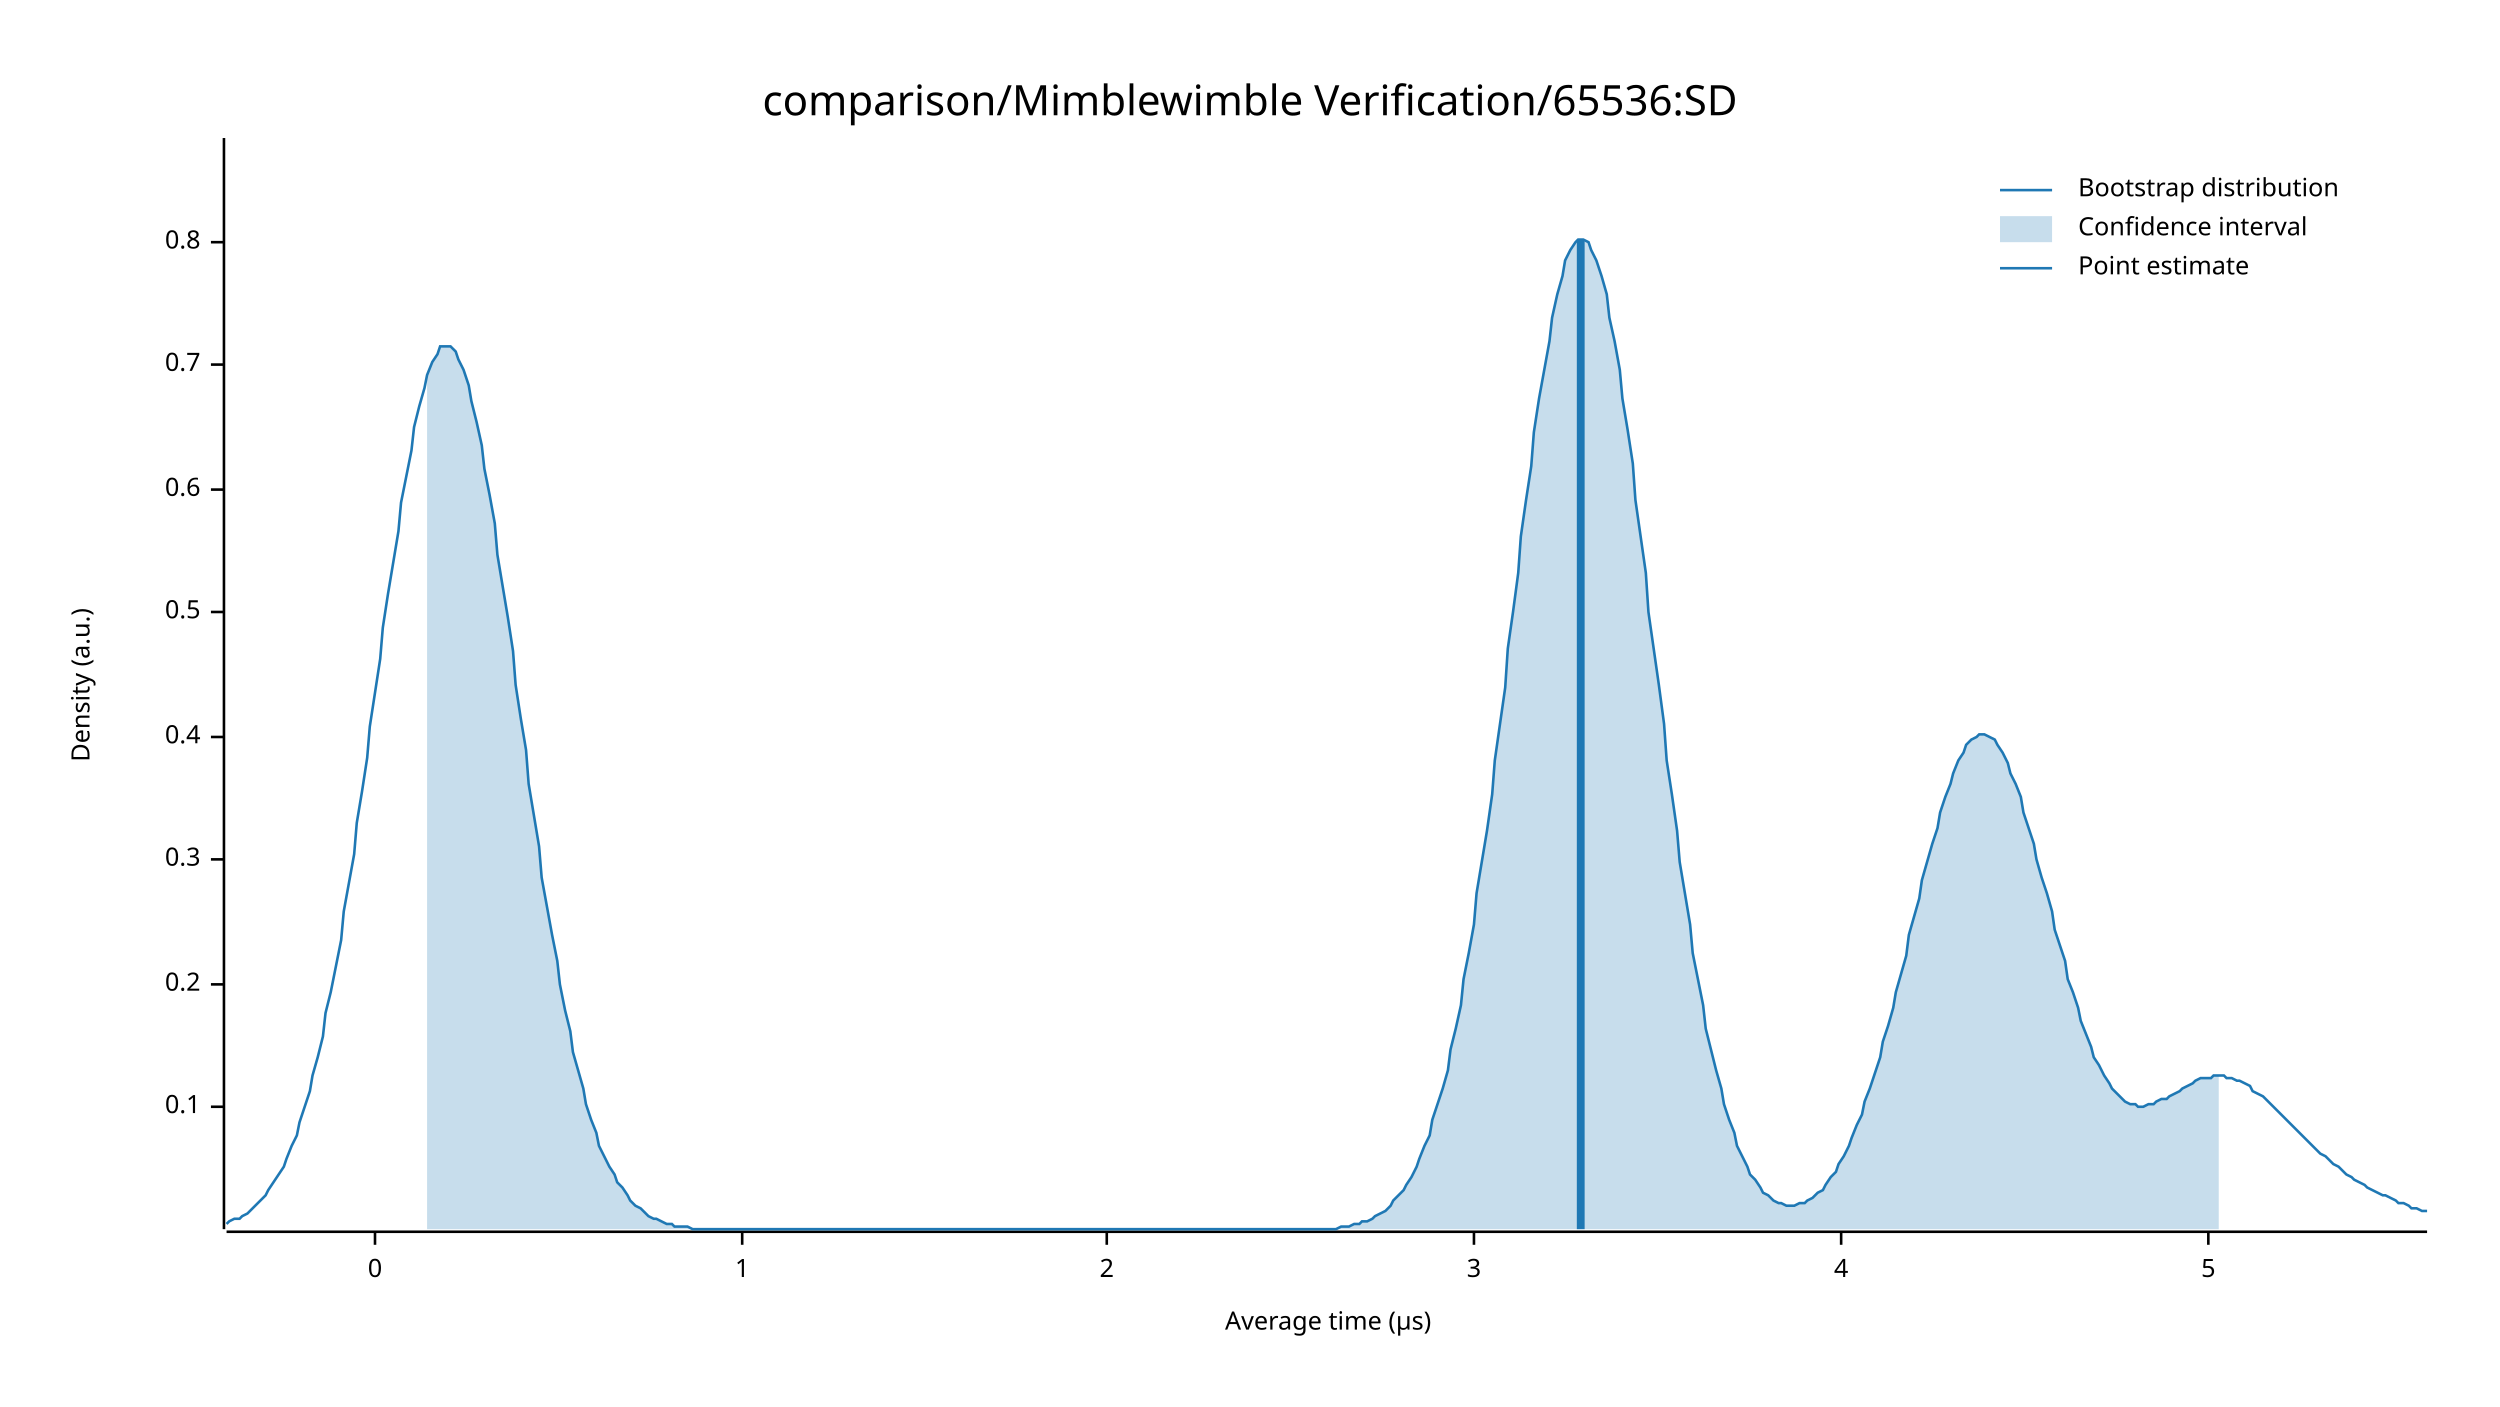
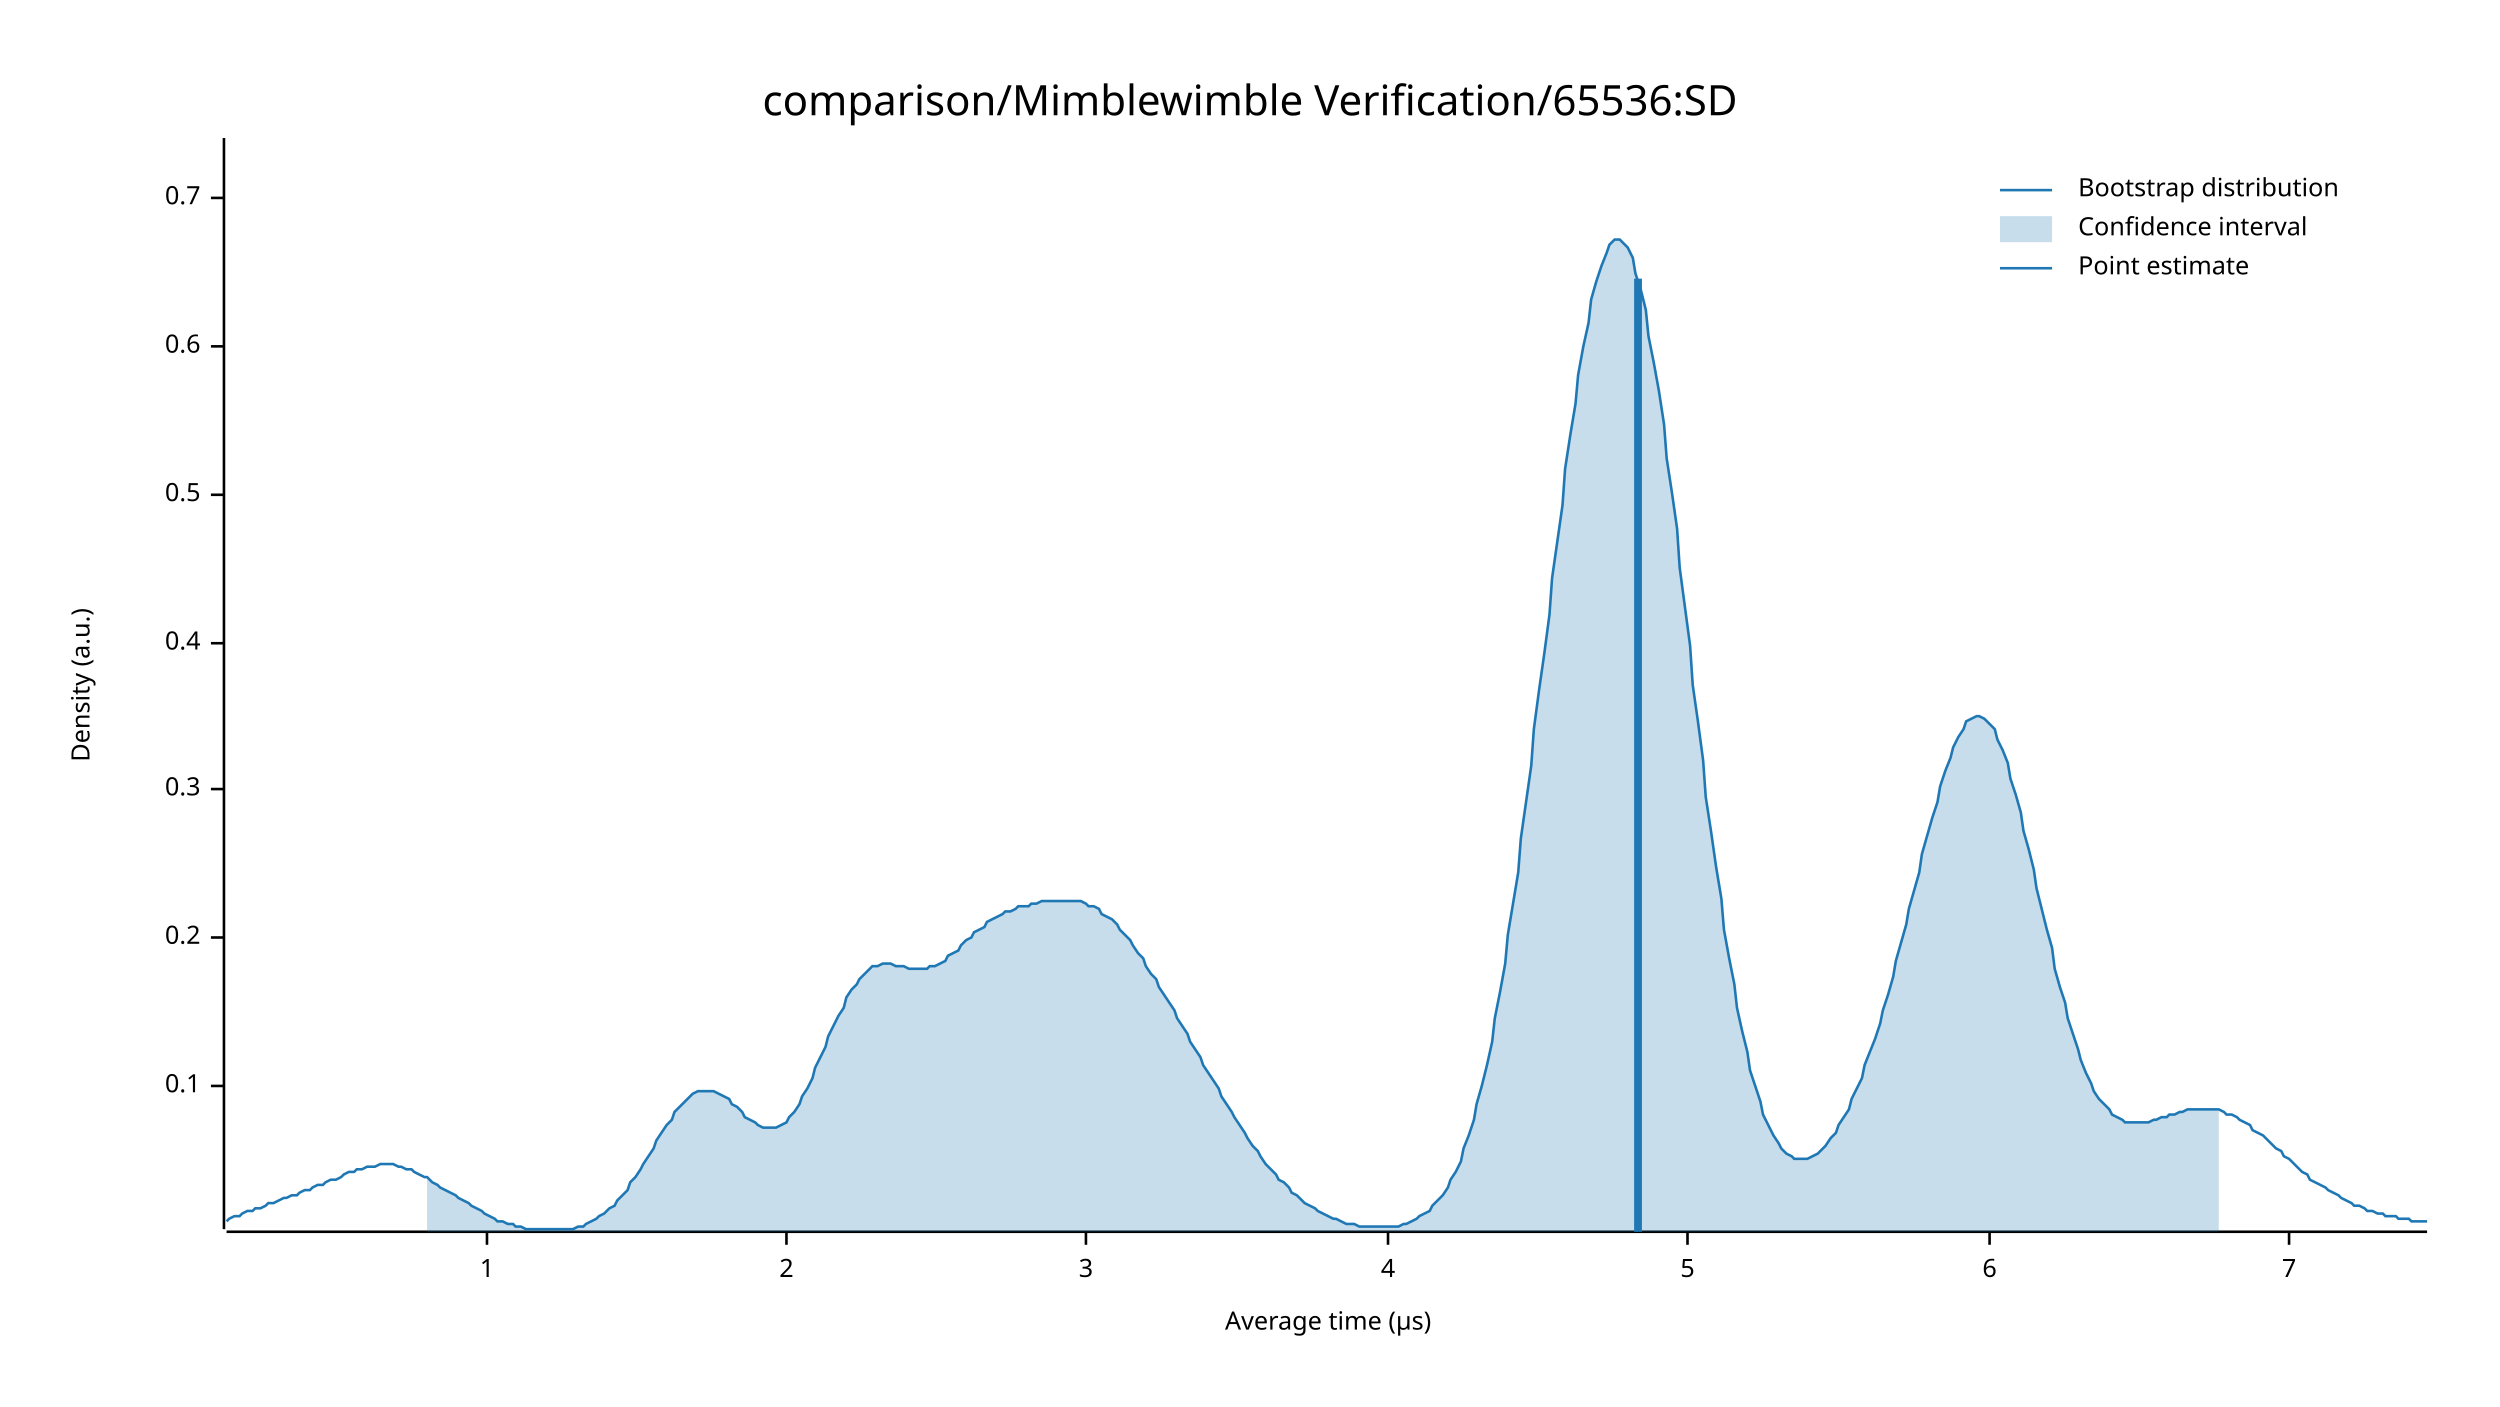
<svg xmlns="http://www.w3.org/2000/svg" width="960" height="540" viewBox="0 0 960 540">
  <text x="480" y="32" dy="0.76em" text-anchor="middle" font-family="sans-serif" font-size="16.129" opacity="1" fill="#000000">
comparison/Mimblewimble Verification/65536:SD
</text>
  <text x="27" y="263" dy="0.76em" text-anchor="middle" font-family="sans-serif" font-size="9.677" opacity="1" fill="#000000" transform="rotate(270, 27, 263)">
Density (a.u.)
</text>
  <text x="510" y="513" dy="-0.5ex" text-anchor="middle" font-family="sans-serif" font-size="9.677" opacity="1" fill="#000000">
Average time (µs)
</text>
  <polyline fill="none" opacity="1" stroke="#000000" stroke-width="1" points="86,53 86,472 " />
-   <text x="77" y="425" dy="0.5ex" text-anchor="end" font-family="sans-serif" font-size="9.677" opacity="1" fill="#000000">
+   <text x="77" y="417" dy="0.5ex" text-anchor="end" font-family="sans-serif" font-size="9.677" opacity="1" fill="#000000">
0.1
</text>
-   <polyline fill="none" opacity="1" stroke="#000000" stroke-width="1" points="81,425 86,425 " />
-   <text x="77" y="378" dy="0.5ex" text-anchor="end" font-family="sans-serif" font-size="9.677" opacity="1" fill="#000000">
+   <polyline fill="none" opacity="1" stroke="#000000" stroke-width="1" points="81,417 86,417 " />
+   <text x="77" y="360" dy="0.5ex" text-anchor="end" font-family="sans-serif" font-size="9.677" opacity="1" fill="#000000">
0.2
</text>
-   <polyline fill="none" opacity="1" stroke="#000000" stroke-width="1" points="81,378 86,378 " />
-   <text x="77" y="330" dy="0.5ex" text-anchor="end" font-family="sans-serif" font-size="9.677" opacity="1" fill="#000000">
+   <polyline fill="none" opacity="1" stroke="#000000" stroke-width="1" points="81,360 86,360 " />
+   <text x="77" y="303" dy="0.5ex" text-anchor="end" font-family="sans-serif" font-size="9.677" opacity="1" fill="#000000">
0.3
</text>
-   <polyline fill="none" opacity="1" stroke="#000000" stroke-width="1" points="81,330 86,330 " />
-   <text x="77" y="283" dy="0.5ex" text-anchor="end" font-family="sans-serif" font-size="9.677" opacity="1" fill="#000000">
+   <polyline fill="none" opacity="1" stroke="#000000" stroke-width="1" points="81,303 86,303 " />
+   <text x="77" y="247" dy="0.5ex" text-anchor="end" font-family="sans-serif" font-size="9.677" opacity="1" fill="#000000">
0.4
</text>
-   <polyline fill="none" opacity="1" stroke="#000000" stroke-width="1" points="81,283 86,283 " />
-   <text x="77" y="235" dy="0.5ex" text-anchor="end" font-family="sans-serif" font-size="9.677" opacity="1" fill="#000000">
+   <polyline fill="none" opacity="1" stroke="#000000" stroke-width="1" points="81,247 86,247 " />
+   <text x="77" y="190" dy="0.5ex" text-anchor="end" font-family="sans-serif" font-size="9.677" opacity="1" fill="#000000">
0.5
</text>
-   <polyline fill="none" opacity="1" stroke="#000000" stroke-width="1" points="81,235 86,235 " />
-   <text x="77" y="188" dy="0.5ex" text-anchor="end" font-family="sans-serif" font-size="9.677" opacity="1" fill="#000000">
+   <polyline fill="none" opacity="1" stroke="#000000" stroke-width="1" points="81,190 86,190 " />
+   <text x="77" y="133" dy="0.5ex" text-anchor="end" font-family="sans-serif" font-size="9.677" opacity="1" fill="#000000">
0.6
</text>
-   <polyline fill="none" opacity="1" stroke="#000000" stroke-width="1" points="81,188 86,188 " />
-   <text x="77" y="140" dy="0.5ex" text-anchor="end" font-family="sans-serif" font-size="9.677" opacity="1" fill="#000000">
+   <polyline fill="none" opacity="1" stroke="#000000" stroke-width="1" points="81,133 86,133 " />
+   <text x="77" y="76" dy="0.5ex" text-anchor="end" font-family="sans-serif" font-size="9.677" opacity="1" fill="#000000">
0.7
</text>
-   <polyline fill="none" opacity="1" stroke="#000000" stroke-width="1" points="81,140 86,140 " />
-   <text x="77" y="93" dy="0.5ex" text-anchor="end" font-family="sans-serif" font-size="9.677" opacity="1" fill="#000000">
- 0.8
- </text>
-   <polyline fill="none" opacity="1" stroke="#000000" stroke-width="1" points="81,93 86,93 " />
+   <polyline fill="none" opacity="1" stroke="#000000" stroke-width="1" points="81,76 86,76 " />
  <polyline fill="none" opacity="1" stroke="#000000" stroke-width="1" points="87,473 932,473 " />
-   <text x="144" y="483" dy="0.76em" text-anchor="middle" font-family="sans-serif" font-size="9.677" opacity="1" fill="#000000">
- 0
- </text>
-   <polyline fill="none" opacity="1" stroke="#000000" stroke-width="1" points="144,473 144,478 " />
-   <text x="285" y="483" dy="0.76em" text-anchor="middle" font-family="sans-serif" font-size="9.677" opacity="1" fill="#000000">
+   <text x="187" y="483" dy="0.76em" text-anchor="middle" font-family="sans-serif" font-size="9.677" opacity="1" fill="#000000">
1
</text>
-   <polyline fill="none" opacity="1" stroke="#000000" stroke-width="1" points="285,473 285,478 " />
-   <text x="425" y="483" dy="0.76em" text-anchor="middle" font-family="sans-serif" font-size="9.677" opacity="1" fill="#000000">
+   <polyline fill="none" opacity="1" stroke="#000000" stroke-width="1" points="187,473 187,478 " />
+   <text x="302" y="483" dy="0.76em" text-anchor="middle" font-family="sans-serif" font-size="9.677" opacity="1" fill="#000000">
2
</text>
-   <polyline fill="none" opacity="1" stroke="#000000" stroke-width="1" points="425,473 425,478 " />
-   <text x="566" y="483" dy="0.76em" text-anchor="middle" font-family="sans-serif" font-size="9.677" opacity="1" fill="#000000">
+   <polyline fill="none" opacity="1" stroke="#000000" stroke-width="1" points="302,473 302,478 " />
+   <text x="417" y="483" dy="0.76em" text-anchor="middle" font-family="sans-serif" font-size="9.677" opacity="1" fill="#000000">
3
</text>
-   <polyline fill="none" opacity="1" stroke="#000000" stroke-width="1" points="566,473 566,478 " />
-   <text x="707" y="483" dy="0.76em" text-anchor="middle" font-family="sans-serif" font-size="9.677" opacity="1" fill="#000000">
+   <polyline fill="none" opacity="1" stroke="#000000" stroke-width="1" points="417,473 417,478 " />
+   <text x="533" y="483" dy="0.76em" text-anchor="middle" font-family="sans-serif" font-size="9.677" opacity="1" fill="#000000">
4
</text>
-   <polyline fill="none" opacity="1" stroke="#000000" stroke-width="1" points="707,473 707,478 " />
-   <text x="848" y="483" dy="0.76em" text-anchor="middle" font-family="sans-serif" font-size="9.677" opacity="1" fill="#000000">
+   <polyline fill="none" opacity="1" stroke="#000000" stroke-width="1" points="533,473 533,478 " />
+   <text x="648" y="483" dy="0.76em" text-anchor="middle" font-family="sans-serif" font-size="9.677" opacity="1" fill="#000000">
5
</text>
-   <polyline fill="none" opacity="1" stroke="#000000" stroke-width="1" points="848,473 848,478 " />
-   <polyline fill="none" opacity="1" stroke="#1F78B4" stroke-width="1" points="87,470 88,469 90,468 92,468 93,467 95,466 97,464 98,463 100,461 102,459 103,457 105,454 107,451 109,448 110,445 112,440 114,436 115,431 117,425 119,419 120,413 122,406 124,398 125,389 127,381 129,371 131,361 132,350 134,339 136,328 137,316 139,304 141,291 142,279 144,266 146,253 147,241 149,228 151,216 153,204 154,193 156,183 158,173 159,164 161,156 163,149 164,144 166,139 168,136 169,133 171,133 173,133 175,135 176,138 178,142 180,148 181,154 183,162 185,171 186,180 188,190 190,201 191,213 193,225 195,237 197,250 198,263 200,276 202,288 203,301 205,313 207,325 208,337 210,348 212,359 214,369 215,378 217,388 219,396 220,404 222,411 224,418 225,424 227,430 229,435 230,440 232,444 234,448 236,451 237,454 239,456 241,459 242,461 244,463 246,464 247,465 249,467 251,468 252,468 254,469 256,470 258,470 259,471 261,471 263,471 264,471 266,472 268,472 269,472 271,472 273,472 274,472 276,472 278,472 280,472 281,472 283,472 285,472 286,472 288,472 290,472 291,472 293,472 295,472 296,472 298,472 300,472 302,472 303,472 305,472 307,472 308,472 310,472 312,472 313,472 315,472 317,472 318,472 320,472 322,472 324,472 325,472 327,472 329,472 330,472 332,472 334,472 335,472 337,472 339,472 341,472 342,472 344,472 346,472 347,472 349,472 351,472 352,472 354,472 356,472 357,472 359,472 361,472 363,472 364,472 366,472 368,472 369,472 371,472 373,472 374,472 376,472 378,472 379,472 381,472 383,472 385,472 386,472 388,472 390,472 391,472 393,472 395,472 396,472 398,472 400,472 401,472 403,472 405,472 407,472 408,472 410,472 412,472 413,472 415,472 417,472 418,472 420,472 422,472 423,472 425,472 427,472 429,472 430,472 432,472 434,472 435,472 437,472 439,472 440,472 442,472 444,472 445,472 447,472 449,472 451,472 452,472 454,472 456,472 457,472 459,472 461,472 462,472 464,472 466,472 468,472 469,472 471,472 473,472 474,472 476,472 478,472 479,472 481,472 483,472 484,472 486,472 488,472 490,472 491,472 493,472 495,472 496,472 498,472 500,472 501,472 503,472 505,472 506,472 508,472 510,472 512,472 513,472 515,471 517,471 518,471 520,470 522,470 523,469 525,469 527,468 528,467 530,466 532,465 534,463 535,461 537,459 539,457 540,455 542,452 544,448 545,445 547,440 549,436 550,430 552,424 554,418 556,411 557,403 559,395 561,386 562,376 564,366 566,355 567,343 569,331 571,319 573,305 574,292 576,278 578,264 579,249 581,235 583,220 584,206 586,192 588,179 589,166 591,153 593,142 595,131 596,122 598,113 600,106 601,100 603,96 605,93 606,92 608,92 610,93 611,96 613,100 615,106 617,113 618,122 620,131 622,142 623,153 625,165 627,178 628,192 630,206 632,220 633,235 635,249 637,263 639,278 640,292 642,305 644,319 645,331 647,343 649,355 650,366 652,376 654,386 655,395 657,403 659,411 661,418 662,424 664,430 666,435 667,440 669,444 671,448 672,451 674,453 676,456 677,458 679,459 681,461 683,462 684,462 686,463 688,463 689,463 691,462 693,462 694,461 696,460 698,458 700,457 701,455 703,452 705,450 706,447 708,444 710,440 711,437 713,432 715,428 716,423 718,418 720,412 722,406 723,400 725,394 727,387 728,381 730,374 732,367 733,359 735,352 737,345 738,338 740,331 742,324 744,318 745,312 747,306 749,301 750,297 752,292 754,289 755,286 757,284 759,283 760,282 762,282 764,283 766,284 767,286 769,289 771,293 772,297 774,301 776,306 777,312 779,318 781,324 782,330 784,337 786,343 788,350 789,357 791,363 793,369 794,376 796,381 798,387 799,392 801,397 803,402 804,406 806,409 808,413 810,416 811,418 813,420 815,422 816,423 818,424 820,424 821,425 823,425 825,424 827,424 828,423 830,422 832,422 833,421 835,420 837,419 838,418 840,417 842,416 843,415 845,414 847,414 849,414 850,413 852,413 854,413 855,414 857,414 859,415 860,415 862,416 864,417 865,419 867,420 869,421 871,423 872,424 874,426 876,428 877,429 879,431 881,433 882,434 884,436 886,438 887,439 889,441 891,443 893,444 894,445 896,447 898,448 899,449 901,451 903,452 904,453 906,454 908,455 909,456 911,457 913,458 915,459 916,459 918,460 920,461 921,462 923,462 925,463 926,464 928,464 930,465 932,465 " />
-   <polygon opacity="0.25" fill="#1F78B4" points="164,144 166,139 168,136 169,133 171,133 173,133 175,135 176,138 178,142 180,148 181,154 183,162 185,171 186,180 188,190 190,201 191,213 193,225 195,237 197,250 198,263 200,276 202,288 203,301 205,313 207,325 208,337 210,348 212,359 214,369 215,378 217,388 219,396 220,404 222,411 224,418 225,424 227,430 229,435 230,440 232,444 234,448 236,451 237,454 239,456 241,459 242,461 244,463 246,464 247,465 249,467 251,468 252,468 254,469 256,470 258,470 259,471 261,471 263,471 264,471 266,472 268,472 269,472 271,472 273,472 274,472 276,472 278,472 280,472 281,472 283,472 285,472 286,472 288,472 290,472 291,472 293,472 295,472 296,472 298,472 300,472 302,472 303,472 305,472 307,472 308,472 310,472 312,472 313,472 315,472 317,472 318,472 320,472 322,472 324,472 325,472 327,472 329,472 330,472 332,472 334,472 335,472 337,472 339,472 341,472 342,472 344,472 346,472 347,472 349,472 351,472 352,472 354,472 356,472 357,472 359,472 361,472 363,472 364,472 366,472 368,472 369,472 371,472 373,472 374,472 376,472 378,472 379,472 381,472 383,472 385,472 386,472 388,472 390,472 391,472 393,472 395,472 396,472 398,472 400,472 401,472 403,472 405,472 407,472 408,472 410,472 412,472 413,472 415,472 417,472 418,472 420,472 422,472 423,472 425,472 427,472 429,472 430,472 432,472 434,472 435,472 437,472 439,472 440,472 442,472 444,472 445,472 447,472 449,472 451,472 452,472 454,472 456,472 457,472 459,472 461,472 462,472 464,472 466,472 468,472 469,472 471,472 473,472 474,472 476,472 478,472 479,472 481,472 483,472 484,472 486,472 488,472 490,472 491,472 493,472 495,472 496,472 498,472 500,472 501,472 503,472 505,472 506,472 508,472 510,472 512,472 513,472 515,471 517,471 518,471 520,470 522,470 523,469 525,469 527,468 528,467 530,466 532,465 534,463 535,461 537,459 539,457 540,455 542,452 544,448 545,445 547,440 549,436 550,430 552,424 554,418 556,411 557,403 559,395 561,386 562,376 564,366 566,355 567,343 569,331 571,319 573,305 574,292 576,278 578,264 579,249 581,235 583,220 584,206 586,192 588,179 589,166 591,153 593,142 595,131 596,122 598,113 600,106 601,100 603,96 605,93 606,92 608,92 610,93 611,96 613,100 615,106 617,113 618,122 620,131 622,142 623,153 625,165 627,178 628,192 630,206 632,220 633,235 635,249 637,263 639,278 640,292 642,305 644,319 645,331 647,343 649,355 650,366 652,376 654,386 655,395 657,403 659,411 661,418 662,424 664,430 666,435 667,440 669,444 671,448 672,451 674,453 676,456 677,458 679,459 681,461 683,462 684,462 686,463 688,463 689,463 691,462 693,462 694,461 696,460 698,458 700,457 701,455 703,452 705,450 706,447 708,444 710,440 711,437 713,432 715,428 716,423 718,418 720,412 722,406 723,400 725,394 727,387 728,381 730,374 732,367 733,359 735,352 737,345 738,338 740,331 742,324 744,318 745,312 747,306 749,301 750,297 752,292 754,289 755,286 757,284 759,283 760,282 762,282 764,283 766,284 767,286 769,289 771,293 772,297 774,301 776,306 777,312 779,318 781,324 782,330 784,337 786,343 788,350 789,357 791,363 793,369 794,376 796,381 798,387 799,392 801,397 803,402 804,406 806,409 808,413 810,416 811,418 813,420 815,422 816,423 818,424 820,424 821,425 823,425 825,424 827,424 828,423 830,422 832,422 833,421 835,420 837,419 838,418 840,417 842,416 843,415 845,414 847,414 849,414 850,413 852,413 852,472 164,472 " />
-   <polyline fill="none" opacity="1" stroke="#1F78B4" stroke-width="3" points="607,472 607,92 " />
+   <polyline fill="none" opacity="1" stroke="#000000" stroke-width="1" points="648,473 648,478 " />
+   <text x="764" y="483" dy="0.76em" text-anchor="middle" font-family="sans-serif" font-size="9.677" opacity="1" fill="#000000">
+ 6
+ </text>
+   <polyline fill="none" opacity="1" stroke="#000000" stroke-width="1" points="764,473 764,478 " />
+   <text x="879" y="483" dy="0.76em" text-anchor="middle" font-family="sans-serif" font-size="9.677" opacity="1" fill="#000000">
+ 7
+ </text>
+   <polyline fill="none" opacity="1" stroke="#000000" stroke-width="1" points="879,473 879,478 " />
+   <polyline fill="none" opacity="1" stroke="#1F78B4" stroke-width="1" points="87,469 88,468 90,467 92,467 93,466 95,465 97,465 98,464 100,464 102,463 103,462 105,462 107,461 109,460 110,460 112,459 114,459 115,458 117,457 119,457 120,456 122,455 124,455 125,454 127,453 129,453 131,452 132,451 134,450 136,450 137,449 139,449 141,448 142,448 144,448 146,447 147,447 149,447 151,447 153,448 154,448 156,449 158,449 159,450 161,451 163,452 164,452 166,454 168,455 169,456 171,457 173,458 175,459 176,460 178,461 180,462 181,463 183,464 185,465 186,466 188,467 190,468 191,469 193,469 195,470 197,470 198,471 200,471 202,472 203,472 205,472 207,472 208,472 210,472 212,472 214,472 215,472 217,472 219,472 220,472 222,471 224,471 225,470 227,469 229,468 230,467 232,466 234,464 236,463 237,461 239,459 241,457 242,454 244,452 246,449 247,447 249,444 251,441 252,438 254,435 256,432 258,430 259,427 261,425 263,423 264,422 266,420 268,419 269,419 271,419 273,419 274,419 276,420 278,421 280,422 281,424 283,425 285,427 286,429 288,430 290,431 291,432 293,433 295,433 296,433 298,433 300,432 302,431 303,429 305,427 307,424 308,421 310,418 312,414 313,410 315,406 317,402 318,398 320,394 322,390 324,387 325,383 327,380 329,378 330,376 332,374 334,372 335,371 337,371 339,370 341,370 342,370 344,371 346,371 347,371 349,372 351,372 352,372 354,372 356,372 357,371 359,371 361,370 363,369 364,367 366,366 368,365 369,363 371,361 373,360 374,358 376,357 378,356 379,354 381,353 383,352 385,351 386,350 388,350 390,349 391,348 393,348 395,348 396,347 398,347 400,346 401,346 403,346 405,346 407,346 408,346 410,346 412,346 413,346 415,346 417,347 418,348 420,348 422,349 423,351 425,352 427,353 429,355 430,357 432,359 434,361 435,363 437,366 439,368 440,371 442,374 444,376 445,379 447,382 449,385 451,388 452,391 454,394 456,397 457,400 459,403 461,406 462,409 464,412 466,415 468,418 469,421 471,424 473,427 474,429 476,432 478,435 479,437 481,440 483,442 484,444 486,447 488,449 490,451 491,453 493,454 495,456 496,458 498,459 500,461 501,462 503,463 505,464 506,465 508,466 510,467 512,468 513,468 515,469 517,470 518,470 520,470 522,471 523,471 525,471 527,471 528,471 530,471 532,471 534,471 535,471 537,471 539,470 540,470 542,469 544,468 545,467 547,466 549,465 550,463 552,461 554,459 556,456 557,453 559,450 561,446 562,441 564,436 566,430 567,424 569,417 571,409 573,400 574,391 576,381 578,370 579,359 581,347 583,335 584,322 586,308 588,294 589,280 591,265 593,251 595,236 596,222 598,208 600,194 601,180 603,167 605,155 606,144 608,133 610,124 611,115 613,108 615,102 617,97 618,94 620,92 622,92 623,93 625,95 627,99 628,105 630,111 632,119 633,129 635,139 637,150 639,163 640,176 642,189 644,203 645,218 647,233 649,248 650,263 652,277 654,292 655,306 657,319 659,333 661,345 662,357 664,368 666,378 667,387 669,396 671,404 672,411 674,417 676,423 677,428 679,432 681,436 683,439 684,441 686,443 688,444 689,445 691,445 693,445 694,445 696,444 698,443 700,441 701,440 703,437 705,435 706,432 708,429 710,426 711,422 713,418 715,414 716,409 718,404 720,399 722,393 723,388 725,382 727,375 728,369 730,362 732,355 733,349 735,342 737,335 738,328 740,321 742,314 744,308 745,302 747,296 749,291 750,287 752,283 754,280 755,277 757,276 759,275 760,275 762,276 764,278 766,280 767,284 769,288 771,293 772,299 774,305 776,312 777,319 779,326 781,334 782,341 784,349 786,357 788,364 789,372 791,379 793,385 794,391 796,397 798,403 799,407 801,412 803,416 804,419 806,422 808,424 810,426 811,428 813,429 815,430 816,431 818,431 820,431 821,431 823,431 825,431 827,430 828,430 830,429 832,429 833,428 835,428 837,427 838,427 840,426 842,426 843,426 845,426 847,426 849,426 850,426 852,426 854,427 855,428 857,428 859,429 860,430 862,431 864,432 865,434 867,435 869,436 871,438 872,439 874,441 876,442 877,444 879,445 881,447 882,448 884,450 886,451 887,453 889,454 891,455 893,456 894,457 896,458 898,459 899,460 901,461 903,462 904,463 906,463 908,464 909,465 911,465 913,466 915,466 916,467 918,467 920,467 921,468 923,468 925,468 926,469 928,469 930,469 932,469 " />
+   <polygon opacity="0.25" fill="#1F78B4" points="164,452 166,454 168,455 169,456 171,457 173,458 175,459 176,460 178,461 180,462 181,463 183,464 185,465 186,466 188,467 190,468 191,469 193,469 195,470 197,470 198,471 200,471 202,472 203,472 205,472 207,472 208,472 210,472 212,472 214,472 215,472 217,472 219,472 220,472 222,471 224,471 225,470 227,469 229,468 230,467 232,466 234,464 236,463 237,461 239,459 241,457 242,454 244,452 246,449 247,447 249,444 251,441 252,438 254,435 256,432 258,430 259,427 261,425 263,423 264,422 266,420 268,419 269,419 271,419 273,419 274,419 276,420 278,421 280,422 281,424 283,425 285,427 286,429 288,430 290,431 291,432 293,433 295,433 296,433 298,433 300,432 302,431 303,429 305,427 307,424 308,421 310,418 312,414 313,410 315,406 317,402 318,398 320,394 322,390 324,387 325,383 327,380 329,378 330,376 332,374 334,372 335,371 337,371 339,370 341,370 342,370 344,371 346,371 347,371 349,372 351,372 352,372 354,372 356,372 357,371 359,371 361,370 363,369 364,367 366,366 368,365 369,363 371,361 373,360 374,358 376,357 378,356 379,354 381,353 383,352 385,351 386,350 388,350 390,349 391,348 393,348 395,348 396,347 398,347 400,346 401,346 403,346 405,346 407,346 408,346 410,346 412,346 413,346 415,346 417,347 418,348 420,348 422,349 423,351 425,352 427,353 429,355 430,357 432,359 434,361 435,363 437,366 439,368 440,371 442,374 444,376 445,379 447,382 449,385 451,388 452,391 454,394 456,397 457,400 459,403 461,406 462,409 464,412 466,415 468,418 469,421 471,424 473,427 474,429 476,432 478,435 479,437 481,440 483,442 484,444 486,447 488,449 490,451 491,453 493,454 495,456 496,458 498,459 500,461 501,462 503,463 505,464 506,465 508,466 510,467 512,468 513,468 515,469 517,470 518,470 520,470 522,471 523,471 525,471 527,471 528,471 530,471 532,471 534,471 535,471 537,471 539,470 540,470 542,469 544,468 545,467 547,466 549,465 550,463 552,461 554,459 556,456 557,453 559,450 561,446 562,441 564,436 566,430 567,424 569,417 571,409 573,400 574,391 576,381 578,370 579,359 581,347 583,335 584,322 586,308 588,294 589,280 591,265 593,251 595,236 596,222 598,208 600,194 601,180 603,167 605,155 606,144 608,133 610,124 611,115 613,108 615,102 617,97 618,94 620,92 622,92 623,93 625,95 627,99 628,105 630,111 632,119 633,129 635,139 637,150 639,163 640,176 642,189 644,203 645,218 647,233 649,248 650,263 652,277 654,292 655,306 657,319 659,333 661,345 662,357 664,368 666,378 667,387 669,396 671,404 672,411 674,417 676,423 677,428 679,432 681,436 683,439 684,441 686,443 688,444 689,445 691,445 693,445 694,445 696,444 698,443 700,441 701,440 703,437 705,435 706,432 708,429 710,426 711,422 713,418 715,414 716,409 718,404 720,399 722,393 723,388 725,382 727,375 728,369 730,362 732,355 733,349 735,342 737,335 738,328 740,321 742,314 744,308 745,302 747,296 749,291 750,287 752,283 754,280 755,277 757,276 759,275 760,275 762,276 764,278 766,280 767,284 769,288 771,293 772,299 774,305 776,312 777,319 779,326 781,334 782,341 784,349 786,357 788,364 789,372 791,379 793,385 794,391 796,397 798,403 799,407 801,412 803,416 804,419 806,422 808,424 810,426 811,428 813,429 815,430 816,431 818,431 820,431 821,431 823,431 825,431 827,430 828,430 830,429 832,429 833,428 835,428 837,427 838,427 840,426 842,426 843,426 845,426 847,426 849,426 850,426 852,426 852,473 164,473 " />
+   <polyline fill="none" opacity="1" stroke="#1F78B4" stroke-width="3" points="629,473 629,107 " />
  <text x="798" y="68" dy="0.76em" text-anchor="start" font-family="sans-serif" font-size="9.677" opacity="1" fill="#000000">
Bootstrap distribution
</text>
  <text x="798" y="83" dy="0.76em" text-anchor="start" font-family="sans-serif" font-size="9.677" opacity="1" fill="#000000">
Confidence interval
</text>
  <text x="798" y="98" dy="0.76em" text-anchor="start" font-family="sans-serif" font-size="9.677" opacity="1" fill="#000000">
Point estimate
</text>
  <polyline fill="none" opacity="1" stroke="#1F78B4" stroke-width="1" points="768,73 788,73 " />
  <rect x="768" y="83" width="20" height="10" opacity="0.25" fill="#1F78B4" stroke="none" />
  <polyline fill="none" opacity="1" stroke="#1F78B4" stroke-width="1" points="768,103 788,103 " />
</svg>
